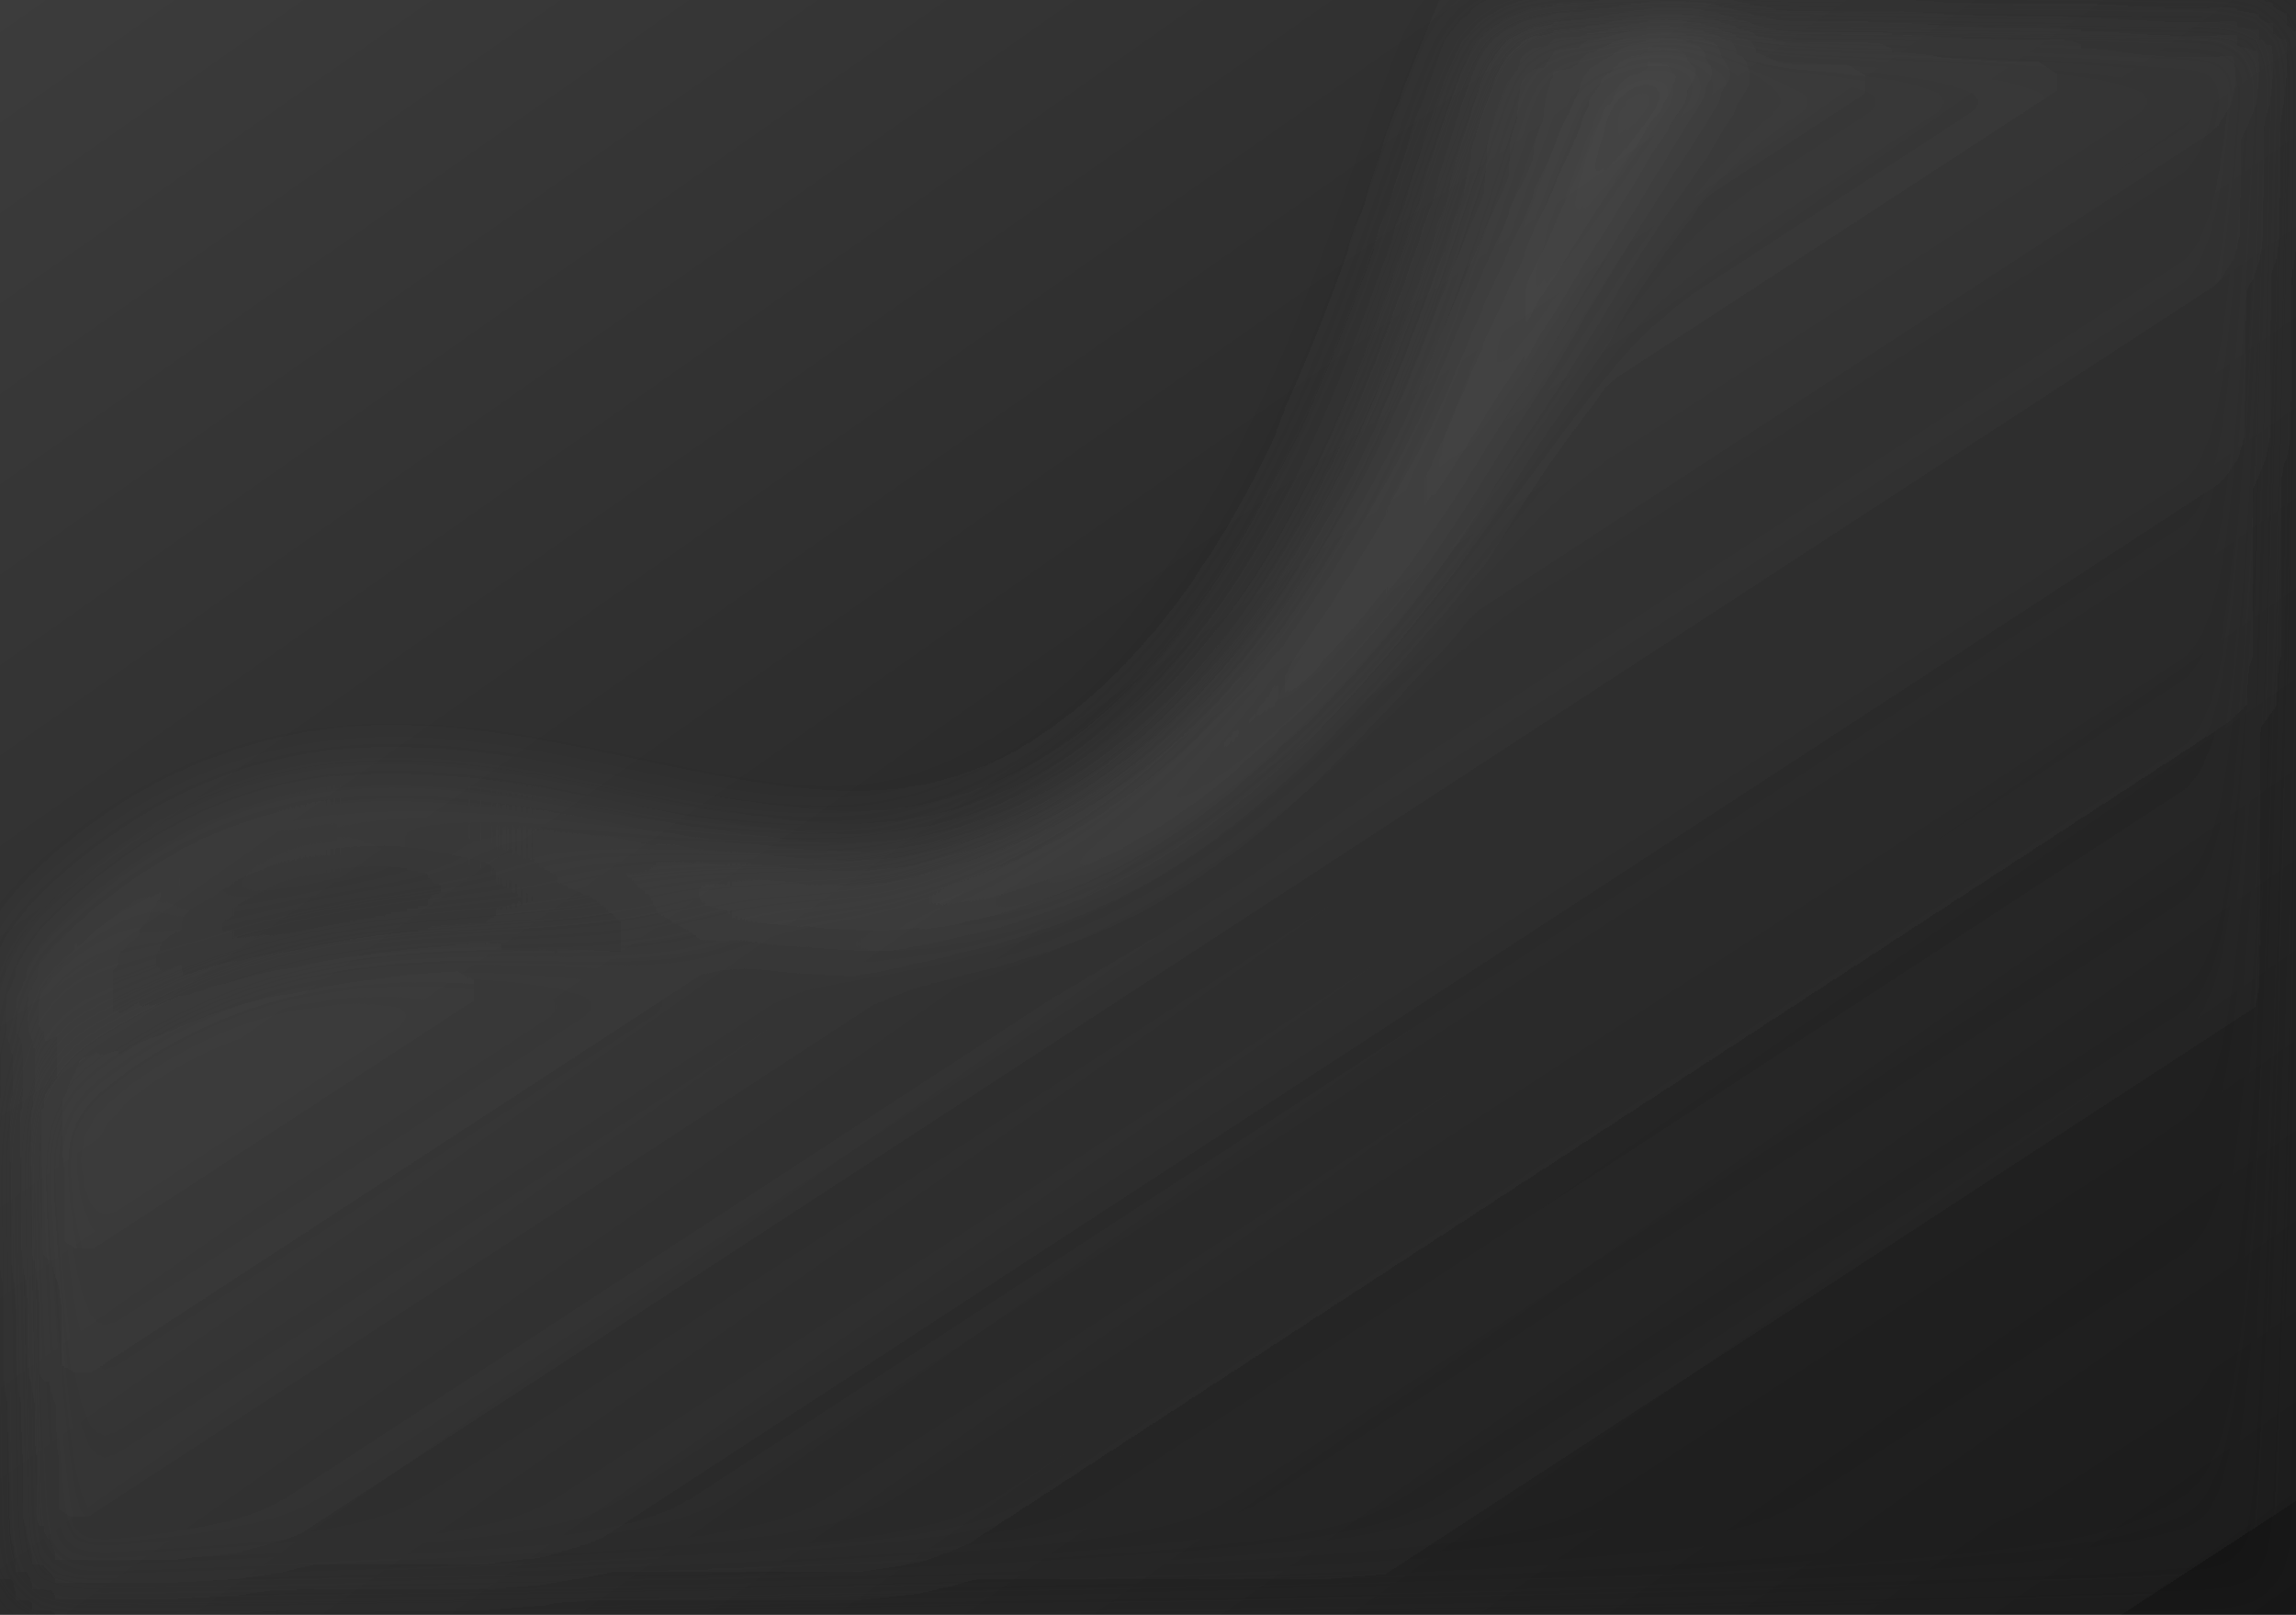
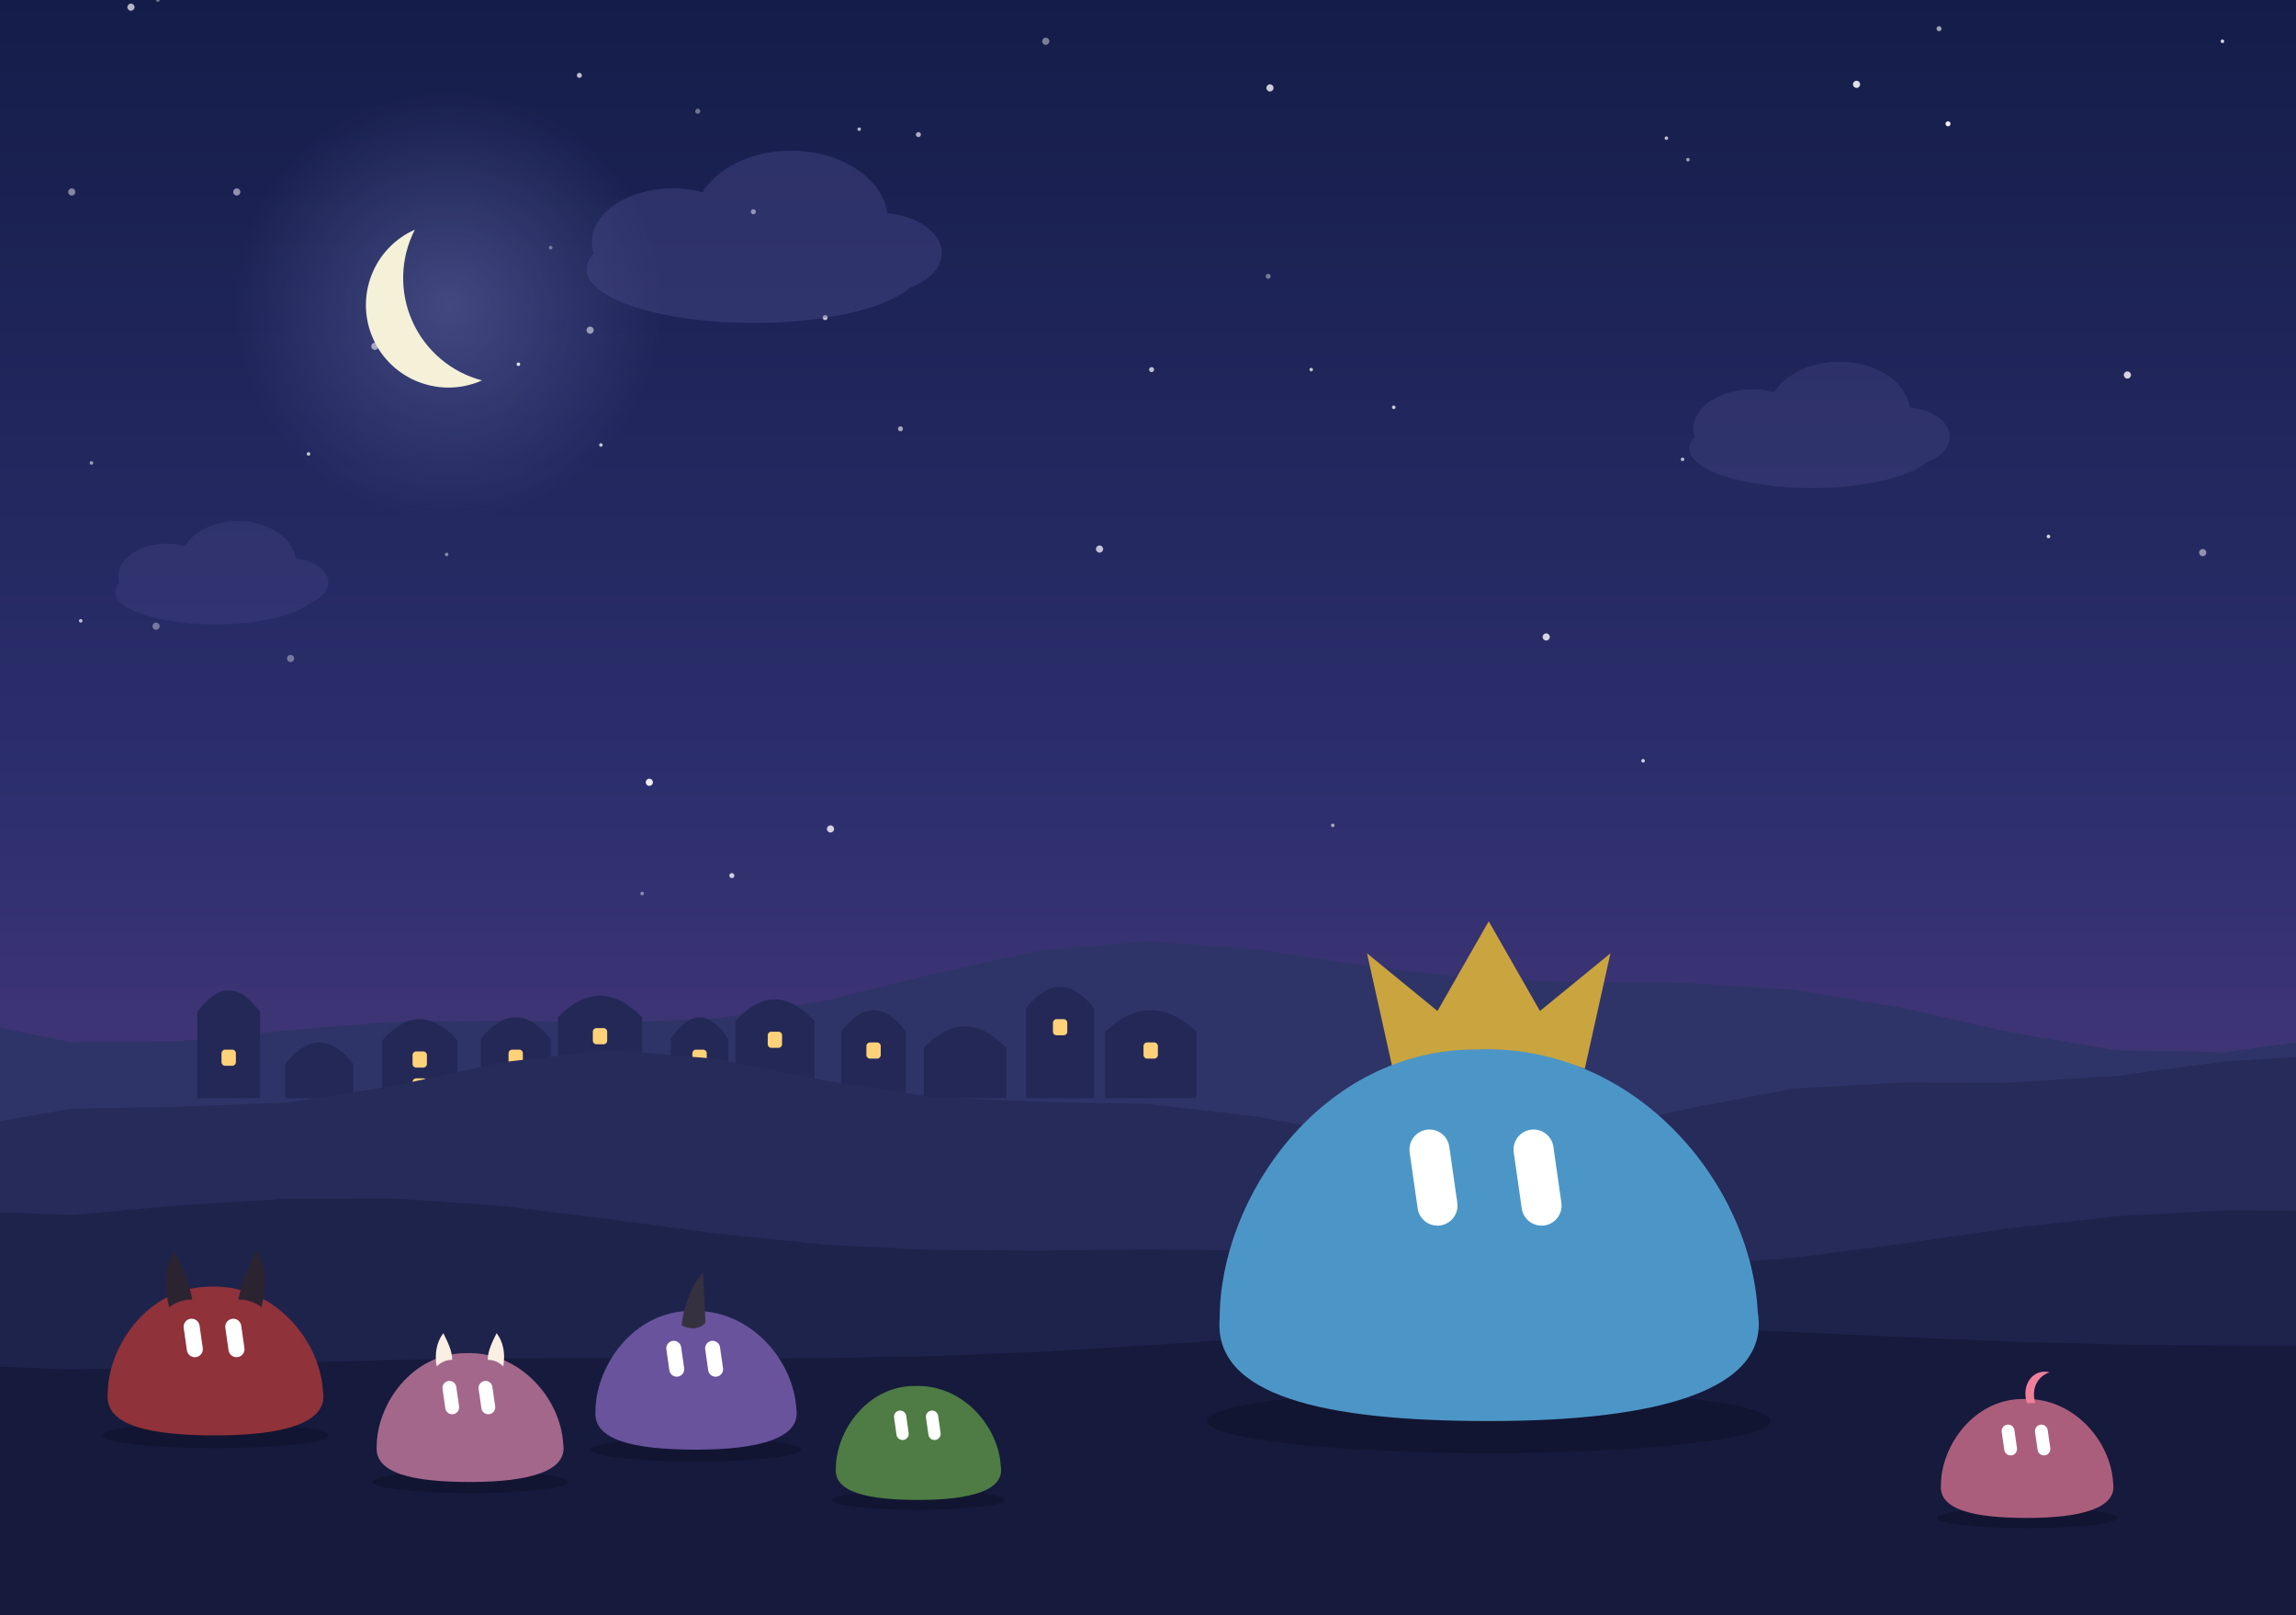
<svg xmlns="http://www.w3.org/2000/svg" width="1280" height="900" viewBox="0 0 1280 900">
  <defs>
-     <linearGradient id="sky" x2="1" y2="1">
-       <stop stop-color="#3c3c3c" />
-       <stop offset="1" stop-color="#181818" />
+     <linearGradient id="sky" x1="0" x2="0" y1="0" y2="1">
+       <stop offset="0.00" stop-color="#141D49" />
+       <stop offset="0.50" stop-color="#2D2F6E" />
+       <stop offset="1.00" stop-color="#6A4287" />
    </linearGradient>
-     <linearGradient id="wave" x2="0.8" y2="1">
-       <stop stop-color="#777777" stop-opacity=".8" />
-       <stop offset="1" stop-color="#181818" stop-opacity=".15" />
-     </linearGradient>
-     <filter id="soft">
-       <feGaussianBlur stdDeviation="24" />
-     </filter>
+     <radialGradient id="glow">
+       <stop stop-color="#8A8FD0" stop-opacity=".75" />
+       <stop offset="1" stop-color="#8A8FD0" stop-opacity="0" />
+     </radialGradient>
  </defs>
  <path fill="url(#sky)" d="M0 0h1280v900H0z" />
-   <g filter="url(#soft)">
-     <path fill="url(#wave)" d="M-120 840C120 170 540 850 790 130S1200-70 1430 190V1000H-120z" />
-     <path fill="none" stroke="#777777" stroke-opacity=".45" stroke-width="18" d="M-80 730C210 80 490 890 850 180S1190 20 1370 100" />
+   <circle cx="307" cy="138" r="1" fill="#fff" opacity="0.40" />
+   <circle cx="916" cy="424" r="1" fill="#fff" opacity="0.78" />
+   <circle cx="132" cy="107" r="2" fill="#fff" opacity="0.51" />
+   <circle cx="460" cy="177" r="1.4" fill="#fff" opacity="0.74" />
+   <circle cx="502" cy="239" r="1.4" fill="#fff" opacity="0.59" />
+   <circle cx="162" cy="367" r="2" fill="#fff" opacity="0.37" />
+   <circle cx="389" cy="62" r="1.4" fill="#fff" opacity="0.38" />
+   <circle cx="463" cy="462" r="2" fill="#fff" opacity="0.79" />
+   <circle cx="1239" cy="23" r="1" fill="#fff" opacity="0.82" />
+   <circle cx="40" cy="107" r="2" fill="#fff" opacity="0.46" />
+   <circle cx="362" cy="436" r="2" fill="#fff" opacity="0.91" />
+   <circle cx="929" cy="77" r="1" fill="#fff" opacity="0.71" />
+   <circle cx="731" cy="206" r="1" fill="#fff" opacity="0.72" />
+   <circle cx="583" cy="23" r="2" fill="#fff" opacity="0.43" />
+   <circle cx="45" cy="346" r="1" fill="#fff" opacity="0.70" />
+   <circle cx="358" cy="498" r="1" fill="#fff" opacity="0.45" />
+   <circle cx="51" cy="258" r="1" fill="#fff" opacity="0.54" />
+   <circle cx="938" cy="256" r="1" fill="#fff" opacity="0.68" />
+   <circle cx="249" cy="309" r="1" fill="#fff" opacity="0.44" />
+   <circle cx="87" cy="349" r="2" fill="#fff" opacity="0.37" />
+   <circle cx="329" cy="184" r="2" fill="#fff" opacity="0.56" />
+   <circle cx="408" cy="488" r="1.4" fill="#fff" opacity="0.77" />
+   <circle cx="1081" cy="16" r="1.4" fill="#fff" opacity="0.58" />
+   <circle cx="209" cy="193" r="2" fill="#fff" opacity="0.64" />
+   <circle cx="1228" cy="308" r="2" fill="#fff" opacity="0.49" />
+   <circle cx="777" cy="227" r="1" fill="#fff" opacity="0.76" />
+   <circle cx="420" cy="118" r="1.4" fill="#fff" opacity="0.75" />
+   <circle cx="613" cy="306" r="2" fill="#fff" opacity="0.73" />
+   <circle cx="708" cy="49" r="2" fill="#fff" opacity="0.78" />
+   <circle cx="941" cy="89" r="1" fill="#fff" opacity="0.57" />
+   <circle cx="88" cy="0" r="1" fill="#fff" opacity="0.41" />
+   <circle cx="743" cy="460" r="1" fill="#fff" opacity="0.58" />
+   <circle cx="1186" cy="209" r="2" fill="#fff" opacity="0.81" />
+   <circle cx="512" cy="75" r="1.4" fill="#fff" opacity="0.64" />
+   <circle cx="479" cy="72" r="1" fill="#fff" opacity="0.66" />
+   <circle cx="642" cy="206" r="1.4" fill="#fff" opacity="0.71" />
+   <circle cx="335" cy="248" r="1" fill="#fff" opacity="0.73" />
+   <circle cx="862" cy="355" r="2" fill="#fff" opacity="0.80" />
+   <circle cx="323" cy="42" r="1.4" fill="#fff" opacity="0.72" />
+   <circle cx="707" cy="154" r="1.4" fill="#fff" opacity="0.39" />
+   <circle cx="1086" cy="69" r="1.4" fill="#fff" opacity="0.93" />
+   <circle cx="1035" cy="47" r="2" fill="#fff" opacity="0.86" />
+   <circle cx="289" cy="203" r="1" fill="#fff" opacity="0.95" />
+   <circle cx="172" cy="253" r="1" fill="#fff" opacity="0.74" />
+   <circle cx="1142" cy="299" r="1" fill="#fff" opacity="0.82" />
+   <circle cx="73" cy="4" r="2" fill="#fff" opacity="0.67" />
+   <circle cx="250" cy="170" r="120" fill="url(#glow)" opacity="0.45" />
+   <path d="M 250 124 A 46 46 0 1 0 250 216 A 59 59 0 0 1 250 124 Z" fill="#F4F1D8" transform="rotate(-24 250 170)" />
+   <g transform="translate(420 150) scale(1.5)" fill="#4B4C8C" opacity="0.4">
+     <ellipse cx="0" cy="0" rx="62" ry="20" />
+     <ellipse cx="-30" cy="-10" rx="30" ry="20" />
+     <ellipse cx="14" cy="-18" rx="36" ry="26" />
+     <ellipse cx="46" cy="-6" rx="24" ry="15" />
+   </g>
+   <g transform="translate(1010 250) scale(1.1)" fill="#4B4C8C" opacity="0.32">
+     <ellipse cx="0" cy="0" rx="62" ry="20" />
+     <ellipse cx="-30" cy="-10" rx="30" ry="20" />
+     <ellipse cx="14" cy="-18" rx="36" ry="26" />
+     <ellipse cx="46" cy="-6" rx="24" ry="15" />
+   </g>
+   <g transform="translate(120 330) scale(0.9)" fill="#4B4C8C" opacity="0.28">
+     <ellipse cx="0" cy="0" rx="62" ry="20" />
+     <ellipse cx="-30" cy="-10" rx="30" ry="20" />
+     <ellipse cx="14" cy="-18" rx="36" ry="26" />
+     <ellipse cx="46" cy="-6" rx="24" ry="15" />
+   </g>
+   <path d="M -20 568.6 L 40 580.9 L 100 580.2 L 160 574.2 L 220 569.4 L 280 568.8 L 340 570.0 L 400 567.5 L 460 557.7 L 520 542.8 L 580 529.6 L 640 524.6 L 700 529.0 L 760 538.0 L 820 545.2 L 880 547.5 L 940 547.8 L 1000 551.5 L 1060 561.6 L 1120 575.2 L 1180 585.4 L 1240 586.4 L 1300 578.2 L 1340 920 L -20 920 Z" fill="#2F3468" />
+   <path d="M 110 612 V 564 Q 127.5 540 145 564 V 612 Z" fill="#232857" />
+   <rect x="123.5" y="585" width="8" height="9" rx="2" fill="#FFD27A" opacity="1" />
+   <path d="M 159 612 V 593 Q 178.0 569 197 593 V 612 Z" fill="#232857" />
+   <path d="M 213 612 V 580 Q 234.0 556 255 580 V 612 Z" fill="#232857" />
+   <rect x="230.0" y="586" width="8" height="9" rx="2" fill="#FFD27A" opacity="1" />
+   <rect x="230.0" y="601" width="8" height="9" rx="2" fill="#FFD27A" opacity="1" />
+   <path d="M 268 612 V 579 Q 287.5 555 307 579 V 612 Z" fill="#232857" />
+   <rect x="283.5" y="585" width="8" height="9" rx="2" fill="#FFD27A" opacity="1" />
+   <rect x="283.5" y="600" width="8" height="9" rx="2" fill="#FFD27A" opacity="1" />
+   <path d="M 311 612 V 567 Q 334.5 543 358 567 V 612 Z" fill="#232857" />
+   <rect x="330.5" y="573" width="8" height="9" rx="2" fill="#FFD27A" opacity="1" />
+   <path d="M 374 612 V 579 Q 390.0 555 406 579 V 612 Z" fill="#232857" />
+   <rect x="386.0" y="585" width="8" height="9" rx="2" fill="#FFD27A" opacity="1" />
+   <path d="M 410 612 V 569 Q 432.0 545 454 569 V 612 Z" fill="#232857" />
+   <rect x="428.0" y="575" width="8" height="9" rx="2" fill="#FFD27A" opacity="1" />
+   <path d="M 469 612 V 575 Q 487.0 551 505 575 V 612 Z" fill="#232857" />
+   <rect x="483.0" y="581" width="8" height="9" rx="2" fill="#FFD27A" opacity="1" />
+   <path d="M 515 612 V 584 Q 538.0 560 561 584 V 612 Z" fill="#232857" />
+   <path d="M 572 612 V 562 Q 591.0 538 610 562 V 612 Z" fill="#232857" />
+   <rect x="587.0" y="568" width="8" height="9" rx="2" fill="#FFD27A" opacity="1" />
+   <path d="M 616 612 V 575 Q 641.5 551 667 575 V 612 Z" fill="#232857" />
+   <rect x="637.5" y="581" width="8" height="9" rx="2" fill="#FFD27A" opacity="1" />
+   <path d="M -20 628.2 L 40 617.9 L 100 616.8 L 160 614.5 L 220 605.1 L 280 592.0 L 340 585.1 L 400 590.2 L 460 602.3 L 520 611.5 L 580 614.0 L 640 615.3 L 700 622.2 L 760 633.0 L 820 638.5 L 880 632.1 L 940 618.1 L 1000 606.7 L 1060 603.3 L 1120 603.4 L 1180 599.6 L 1240 591.6 L 1300 587.8 L 1340 920 L -20 920 Z" fill="#262B5A" />
+   <path d="M -20 674.9 L 40 677.1 L 100 671.8 L 160 668.0 L 220 667.9 L 280 672.1 L 340 679.5 L 400 687.5 L 460 693.7 L 520 696.7 L 580 697.0 L 640 696.4 L 700 697.0 L 760 699.6 L 820 703.3 L 880 706.0 L 940 705.6 L 1000 701.0 L 1060 693.2 L 1120 684.6 L 1180 677.8 L 1240 674.6 L 1300 674.7 L 1340 920 L -20 920 Z" fill="#1E234C" />
+   <path d="M -20 760.9 L 40 763.3 L 100 761.6 L 160 759.6 L 220 757.9 L 280 757.0 L 340 756.9 L 400 757.1 L 460 756.9 L 520 755.8 L 580 753.4 L 640 749.8 L 700 745.8 L 760 742.1 L 820 739.7 L 880 739.0 L 940 740.0 L 1000 742.4 L 1060 745.2 L 1120 747.7 L 1180 749.3 L 1240 750.0 L 1300 750.2 L 1340 920 L -20 920 Z" fill="#161A3C" />
+   <g transform="translate(651.4 484.9) scale(3.571)">
+     <ellipse cx="50" cy="86" rx="44" ry="5" fill="#000000" opacity=".18" />
+     <path d="M 35 31 L 31 13 L 42 22 L 50 8 L 58 22 L 69 13 L 65 31 Q 50 26 35 31 Z" fill="#caa43f" />
+     <path d="M 8 70 C 8 51 24 28 48 28 C 73 27 91 49 92 69 C 94 81 77 86 50 86 C 24 86 7 82 8 70 Z" fill="#4c96c7" />
+     <g transform="translate(49.5 48) scale(1.25) translate(-49.5 -48)">
+       <path d="M 42.5 44.5 Q 43 48 43.5 51.5 M 55.5 44.5 Q 56 48 56.5 51.5" fill="none" stroke="#fff" stroke-width="5" stroke-linecap="round" />
+     </g>
+   </g>
+   <g transform="translate(48.6 677.1) scale(1.429)">
+     <ellipse cx="50" cy="86" rx="44" ry="5" fill="#000000" opacity=".18" />
+     <path d="M 8 70 C 8 51 24 28 48 28 C 73 27 91 49 92 69 C 94 81 77 86 50 86 C 24 86 7 82 8 70 Z" fill="#8f323a" />
+     <path d="M 32 36 C 30 28 30 20 34 14 C 37 20 40 27 41 33 Q 36 33 32 36 Z M 68 36 C 70 28 70 20 66 14 C 63 20 60 27 59 33 Q 64 33 68 36 Z" fill="#2B2430" />
+     <g transform="translate(49.5 48) scale(1.25) translate(-49.5 -48)">
+       <path d="M 42.5 44.5 Q 43 48 43.5 51.5 M 55.5 44.5 Q 56 48 56.5 51.5" fill="none" stroke="#fff" stroke-width="5" stroke-linecap="round" />
+     </g>
+   </g>
+   <g transform="translate(200.1 719.5) scale(1.238)">
+     <ellipse cx="50" cy="86" rx="44" ry="5" fill="#000000" opacity=".18" />
+     <path d="M 8 70 C 8 51 24 28 48 28 C 73 27 91 49 92 69 C 94 81 77 86 50 86 C 24 86 7 82 8 70 Z" fill="#a3678c" />
+     <path d="M 35 34 C 34 28 35 23 38 19 C 40 23 42 27 42 31 Q 38 31 35 34 Z M 65 34 C 66 28 65 23 62 19 C 60 23 58 27 58 31 Q 62 31 65 34 Z" fill="#FBEFE3" />
+     <g transform="translate(49.5 48) scale(1.25) translate(-49.5 -48)">
+       <path d="M 42.5 44.5 Q 43 48 43.5 51.5 M 55.5 44.5 Q 56 48 56.5 51.5" fill="none" stroke="#fff" stroke-width="5" stroke-linecap="round" />
+     </g>
+   </g>
+   <g transform="translate(321.3 693.3) scale(1.333)">
+     <ellipse cx="50" cy="86" rx="44" ry="5" fill="#000000" opacity=".18" />
+     <path d="M 8 70 C 8 51 24 28 48 28 C 73 27 91 49 92 69 C 94 81 77 86 50 86 C 24 86 7 82 8 70 Z" fill="#69539c" />
+     <path d="M 44 34 C 45 25 49 16 53 12 L 54 33 Q 50 37 44 34 Z" fill="#363140" />
+     <g transform="translate(49.5 48) scale(1.25) translate(-49.5 -48)">
+       <path d="M 42.5 44.5 Q 43 48 43.5 51.5 M 55.5 44.5 Q 56 48 56.5 51.5" fill="none" stroke="#fff" stroke-width="5" stroke-linecap="round" />
+     </g>
+   </g>
+   <g transform="translate(457.2 741.8) scale(1.095)">
+     <ellipse cx="50" cy="86" rx="44" ry="5" fill="#000000" opacity=".18" />
+     <path d="M 8 70 C 8 51 24 28 48 28 C 73 27 91 49 92 69 C 94 81 77 86 50 86 C 24 86 7 82 8 70 Z" fill="#4e7c44" />
+     <g transform="translate(49.5 48) scale(1.25) translate(-49.5 -48)">
+       <path d="M 42.5 44.5 Q 43 48 43.5 51.5 M 55.5 44.5 Q 56 48 56.5 51.5" fill="none" stroke="#fff" stroke-width="5" stroke-linecap="round" />
+     </g>
+   </g>
+   <g transform="translate(1072.9 747.7) scale(1.143)">
+     <ellipse cx="50" cy="86" rx="44" ry="5" fill="#000000" opacity=".18" />
+     <path d="M 8 70 C 8 51 24 28 48 28 C 73 27 91 49 92 69 C 94 81 77 86 50 86 C 24 86 7 82 8 70 Z" fill="#ab5e7c" />
+     <path d="M 50 30 C 47 21 53 13 61 15 C 55 17 52 23 54 30 Z" fill="#F07F9C" />
+     <g transform="translate(49.5 48) scale(1.25) translate(-49.5 -48)">
+       <path d="M 42.5 44.5 Q 43 48 43.5 51.5 M 55.5 44.5 Q 56 48 56.5 51.5" fill="none" stroke="#fff" stroke-width="5" stroke-linecap="round" />
+     </g>
  </g>
</svg>
